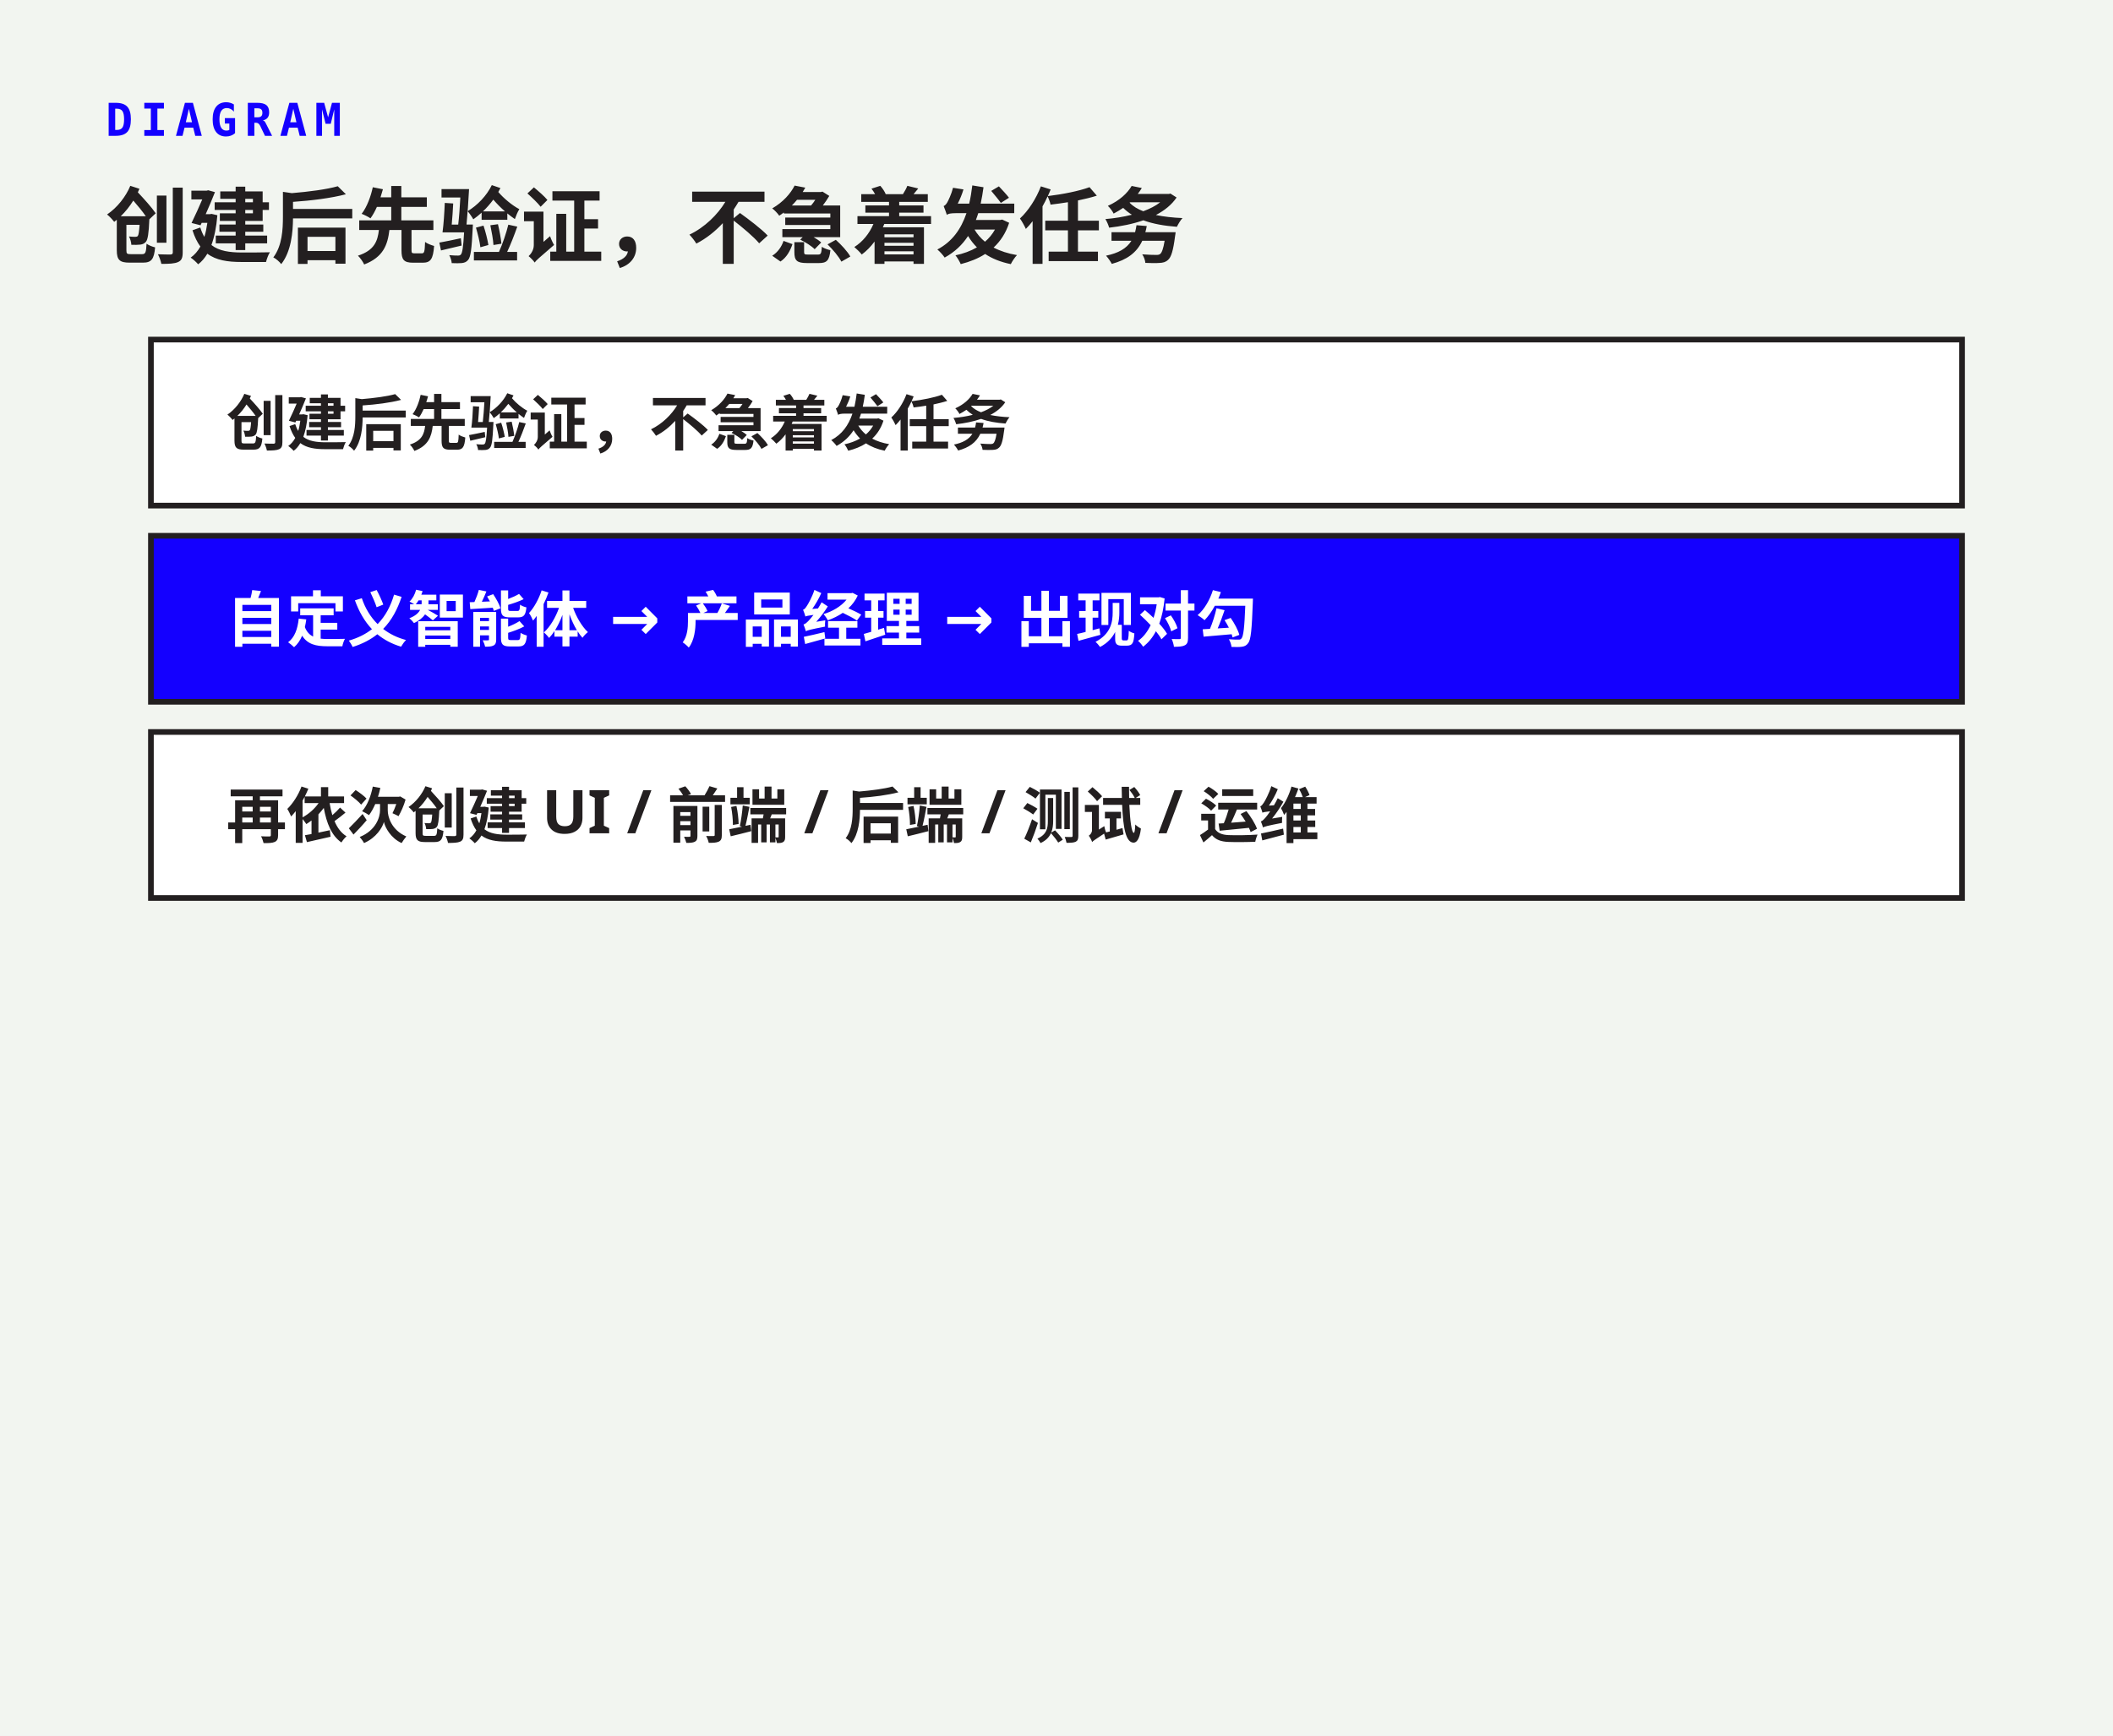
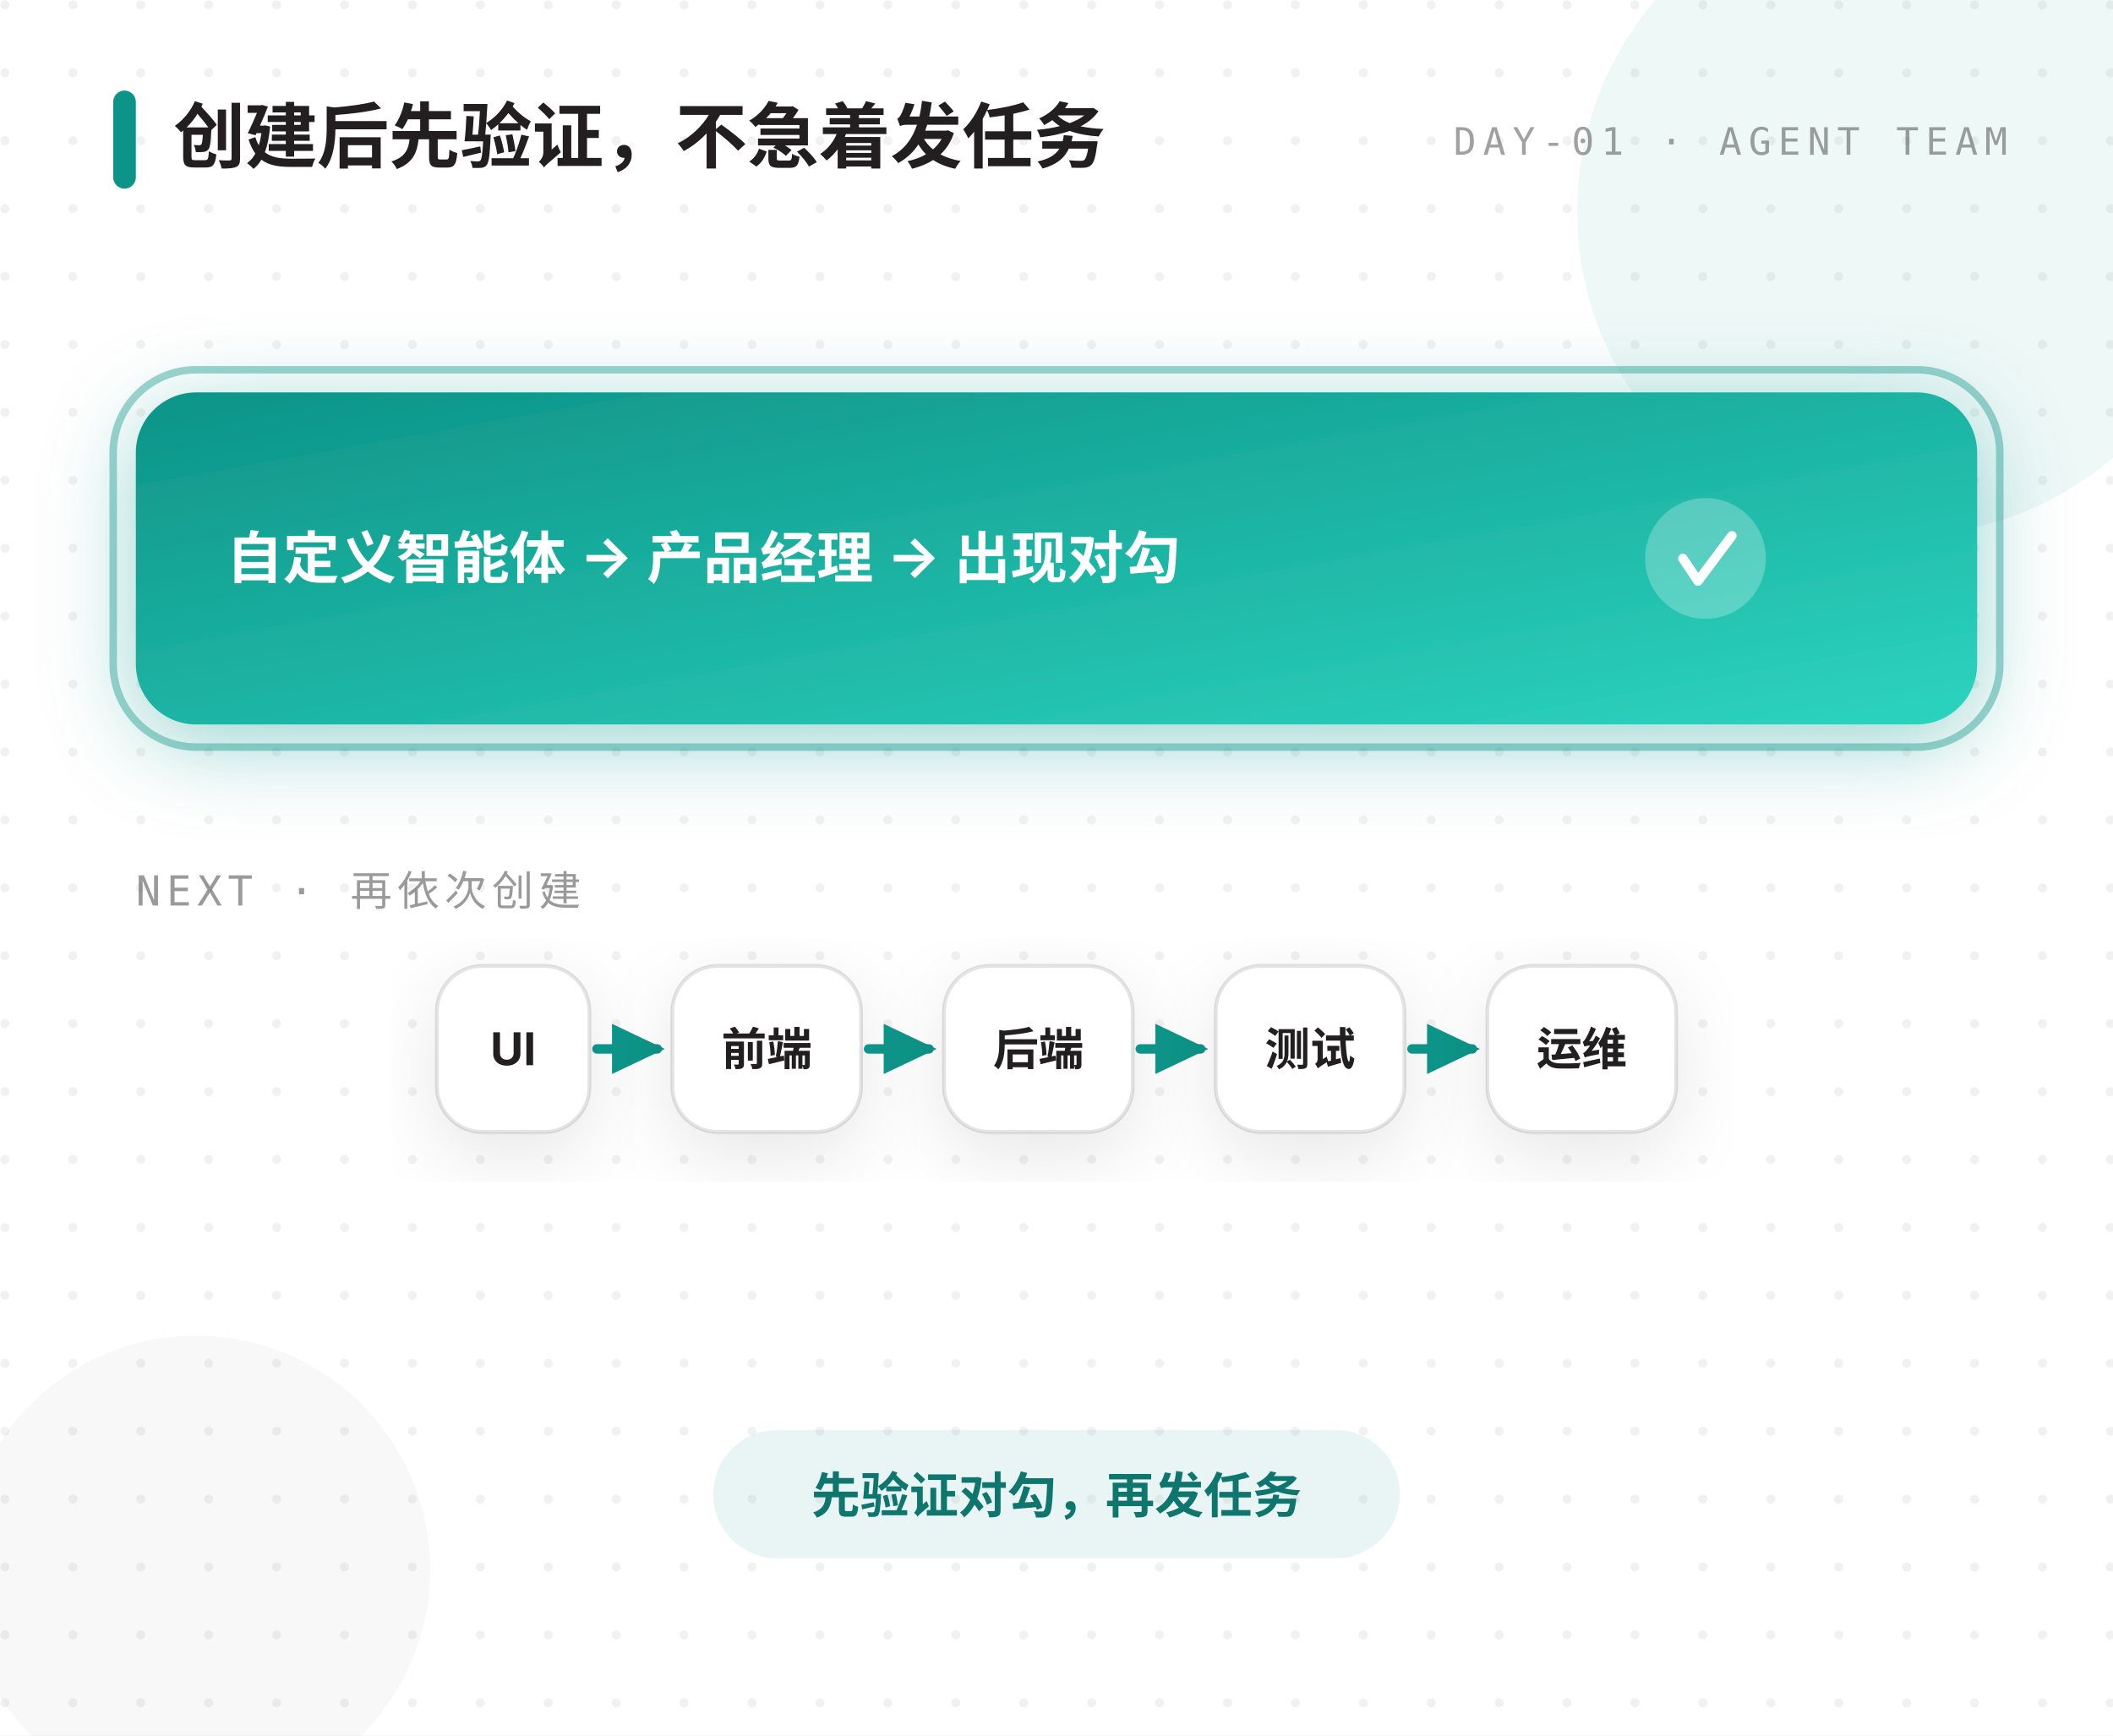
- <svg xmlns="http://www.w3.org/2000/svg" viewBox="0 0 560 460" role="img">
-   <rect width="560" height="460" fill="#f2f5f0" />
-   <text x="28" y="36" font-family="Menlo,monospace" font-size="12" font-weight="700" letter-spacing="2" fill="#1400ff">DIAGRAM</text>
-   <text x="28" y="68" font-family="serif" font-size="22" font-weight="700" fill="#231f20">创建后先验证，不急着发任务</text>
-   <rect x="40" y="90" width="480" height="44" fill="#fff" stroke="#231f20" stroke-width="1.5" />
-   <text x="60" y="118" font-family="sans-serif" font-size="16" font-weight="700" fill="#231f20">创建后先验证，不急着发任务</text>
-   <rect x="40" y="142" width="480" height="44" fill="#1400ff" stroke="#231f20" stroke-width="1.5" />
-   <text x="60" y="170" font-family="sans-serif" font-size="16" font-weight="700" fill="#fff">自定义智能体 → 产品经理 → 出现对勾</text>
-   <rect x="40" y="194" width="480" height="44" fill="#fff" stroke="#231f20" stroke-width="1.5" />
-   <text x="60" y="222" font-family="sans-serif" font-size="16" font-weight="700" fill="#231f20">再依次创建 UI / 前端 / 后端 / 测试 / 运维</text>
+ <svg xmlns="http://www.w3.org/2000/svg" viewBox="0 0 560 460" role="img" aria-label="verify first">
+   <defs>
+     <linearGradient id="teal" x1="0" y1="0" x2="1" y2="1">
+       <stop offset="0%" stop-color="#0d9488" />
+       <stop offset="100%" stop-color="#2dd4bf" />
+     </linearGradient>
+     <linearGradient id="tealSoft" x1="0" y1="0" x2="0" y2="1">
+       <stop offset="0%" stop-color="rgba(13,148,136,.14)" />
+       <stop offset="100%" stop-color="rgba(13,148,136,.05)" />
+     </linearGradient>
+     <pattern id="dots" width="18" height="18" patternUnits="userSpaceOnUse">
+       <circle cx="1.3" cy="1.3" r="1.2" fill="rgba(35,31,32,.06)" />
+     </pattern>
+     <filter id="sh" x="-30%" y="-30%" width="160%" height="160%">
+       <feDropShadow dx="0" dy="6" stdDeviation="10" flood-color="#231f20" flood-opacity=".10" />
+     </filter>
+     <filter id="glow" x="-40%" y="-40%" width="180%" height="180%">
+       <feDropShadow dx="0" dy="5" stdDeviation="12" flood-color="#0d9488" flood-opacity=".4" />
+     </filter>
+     <marker id="arr" viewBox="0 0 10 10" refX="8" refY="5" markerWidth="7" markerHeight="7" orient="auto-start-reverse">
+       <path d="M0 1.2 L8 5 L0 8.8 Z" fill="#0d9488" />
+     </marker>
+   </defs>
+   <rect width="560" height="460" fill="#ffffff" />
+   <rect width="560" height="460" fill="url(#dots)" />
+   <circle cx="504" cy="56" r="86" fill="rgba(13,148,136,.07)">
+     <animate attributeName="r" values="86;100;86" dur="9s" repeatCount="indefinite" />
+   </circle>
+   <circle cx="52" cy="416" r="62" fill="rgba(35,31,32,.035)">
+     <animate attributeName="r" values="62;74;62" dur="11s" repeatCount="indefinite" />
+   </circle>
+   <g font-family="-apple-system,BlinkMacSystemFont,'PingFang SC',sans-serif">
+     <rect x="30" y="24" width="6" height="26" rx="3" fill="#0d9488" />
+     <text x="46" y="43" font-size="19" font-weight="800" fill="#231f20">创建后先验证，不急着发任务</text>
+     <text x="532" y="41" text-anchor="end" font-family="'SF Mono',Menlo,monospace" font-size="10" letter-spacing="1.8" fill="rgba(35,31,32,.42)">DAY-01 · AGENT TEAM</text>
+   </g>
+   <g transform="translate(36,104)" font-family="-apple-system,BlinkMacSystemFont,'PingFang SC',sans-serif">
+     <rect width="488" height="88" rx="16" fill="url(#teal)" filter="url(#glow)" />
+     <rect x="-6" y="-6" width="500" height="100" rx="22" fill="none" stroke="#0d9488" stroke-width="2" opacity=".4">
+       <animate attributeName="opacity" values=".5;.14;.5" dur="2.2s" repeatCount="indefinite" />
+     </rect>
+     <text x="24" y="49.25" font-size="15" font-weight="700" fill="#ffffff">自定义智能体 → 产品经理 → 出现对勾</text>
+     <animate attributeName="opacity" values=".55;1;1" keyTimes="0;.06;1" begin="0.0s" dur="7.0s" repeatCount="indefinite" />
+   </g>
+   <g transform="translate(452,148)">
+     <circle r="16" fill="rgba(255,255,255,.25)" />
+     <path d="M-6 0 L-2 6 L7 -6" stroke="#fff" stroke-width="2.5" fill="none" stroke-linecap="round" stroke-linejoin="round" />
+   </g>
+   <text x="36" y="240" text-anchor="start" font-family="'SF Mono',Menlo,monospace" font-size="11" letter-spacing="1.5" fill="rgba(35,31,32,.45)">NEXT · 再依次创建</text>
+   <g transform="translate(115.8,256)" font-family="-apple-system,BlinkMacSystemFont,'PingFang SC',sans-serif">
+     <rect width="40.4" height="44" rx="12" fill="#fff" stroke="rgba(35,31,32,.12)" stroke-width="1" filter="url(#sh)" />
+     <text x="20.2" y="26.32" text-anchor="middle" font-size="12" font-weight="700" fill="#231f20">UI</text>
+     <animate attributeName="opacity" values=".55;1;1" keyTimes="0;.06;1" begin="0.0s" dur="7.0s" repeatCount="indefinite" />
+   </g>
+   <path d="M158.2 278 H176.2" stroke="#0d9488" stroke-width="2.5" stroke-linecap="round" stroke-dasharray="5 6" marker-end="url(#arr)">
+     <animate attributeName="stroke-dashoffset" from="11" to="0" dur="1.0s" repeatCount="indefinite" />
+   </path>
+   <g transform="translate(178.2,256)" font-family="-apple-system,BlinkMacSystemFont,'PingFang SC',sans-serif">
+     <rect width="50.0" height="44" rx="12" fill="#fff" stroke="rgba(35,31,32,.12)" stroke-width="1" filter="url(#sh)" />
+     <text x="25.0" y="26.32" text-anchor="middle" font-size="12" font-weight="700" fill="#231f20">前端</text>
+     <animate attributeName="opacity" values=".55;1;1" keyTimes="0;.06;1" begin="0.3s" dur="7.0s" repeatCount="indefinite" />
+   </g>
+   <path d="M230.2 278 H248.2" stroke="#0d9488" stroke-width="2.5" stroke-linecap="round" stroke-dasharray="5 6" marker-end="url(#arr)">
+     <animate attributeName="stroke-dashoffset" from="11" to="0" dur="1.1s" repeatCount="indefinite" />
+   </path>
+   <g transform="translate(250.2,256)" font-family="-apple-system,BlinkMacSystemFont,'PingFang SC',sans-serif">
+     <rect width="50.0" height="44" rx="12" fill="#fff" stroke="rgba(35,31,32,.12)" stroke-width="1" filter="url(#sh)" />
+     <text x="25.0" y="26.32" text-anchor="middle" font-size="12" font-weight="700" fill="#231f20">后端</text>
+     <animate attributeName="opacity" values=".55;1;1" keyTimes="0;.06;1" begin="0.6s" dur="7.0s" repeatCount="indefinite" />
+   </g>
+   <path d="M302.2 278 H320.2" stroke="#0d9488" stroke-width="2.5" stroke-linecap="round" stroke-dasharray="5 6" marker-end="url(#arr)">
+     <animate attributeName="stroke-dashoffset" from="11" to="0" dur="1.2s" repeatCount="indefinite" />
+   </path>
+   <g transform="translate(322.2,256)" font-family="-apple-system,BlinkMacSystemFont,'PingFang SC',sans-serif">
+     <rect width="50.0" height="44" rx="12" fill="#fff" stroke="rgba(35,31,32,.12)" stroke-width="1" filter="url(#sh)" />
+     <text x="25.0" y="26.32" text-anchor="middle" font-size="12" font-weight="700" fill="#231f20">测试</text>
+     <animate attributeName="opacity" values=".55;1;1" keyTimes="0;.06;1" begin="0.9s" dur="7.0s" repeatCount="indefinite" />
+   </g>
+   <path d="M374.2 278 H392.2" stroke="#0d9488" stroke-width="2.5" stroke-linecap="round" stroke-dasharray="5 6" marker-end="url(#arr)">
+     <animate attributeName="stroke-dashoffset" from="11" to="0" dur="1.3s" repeatCount="indefinite" />
+   </path>
+   <g transform="translate(394.2,256)" font-family="-apple-system,BlinkMacSystemFont,'PingFang SC',sans-serif">
+     <rect width="50.0" height="44" rx="12" fill="#fff" stroke="rgba(35,31,32,.12)" stroke-width="1" filter="url(#sh)" />
+     <text x="25.0" y="26.32" text-anchor="middle" font-size="12" font-weight="700" fill="#231f20">运维</text>
+     <animate attributeName="opacity" values=".55;1;1" keyTimes="0;.06;1" begin="1.2s" dur="7.0s" repeatCount="indefinite" />
+   </g>
+   <g font-family="-apple-system,BlinkMacSystemFont,'PingFang SC',sans-serif">
+     <rect x="189.0" y="379" width="182.0" height="34" rx="17" fill="rgba(13,148,136,.09)" />
+     <text x="280" y="401" text-anchor="middle" font-size="13" font-weight="700" fill="#0f766e">先验证对勾，再发任务</text>
+   </g>
</svg>
